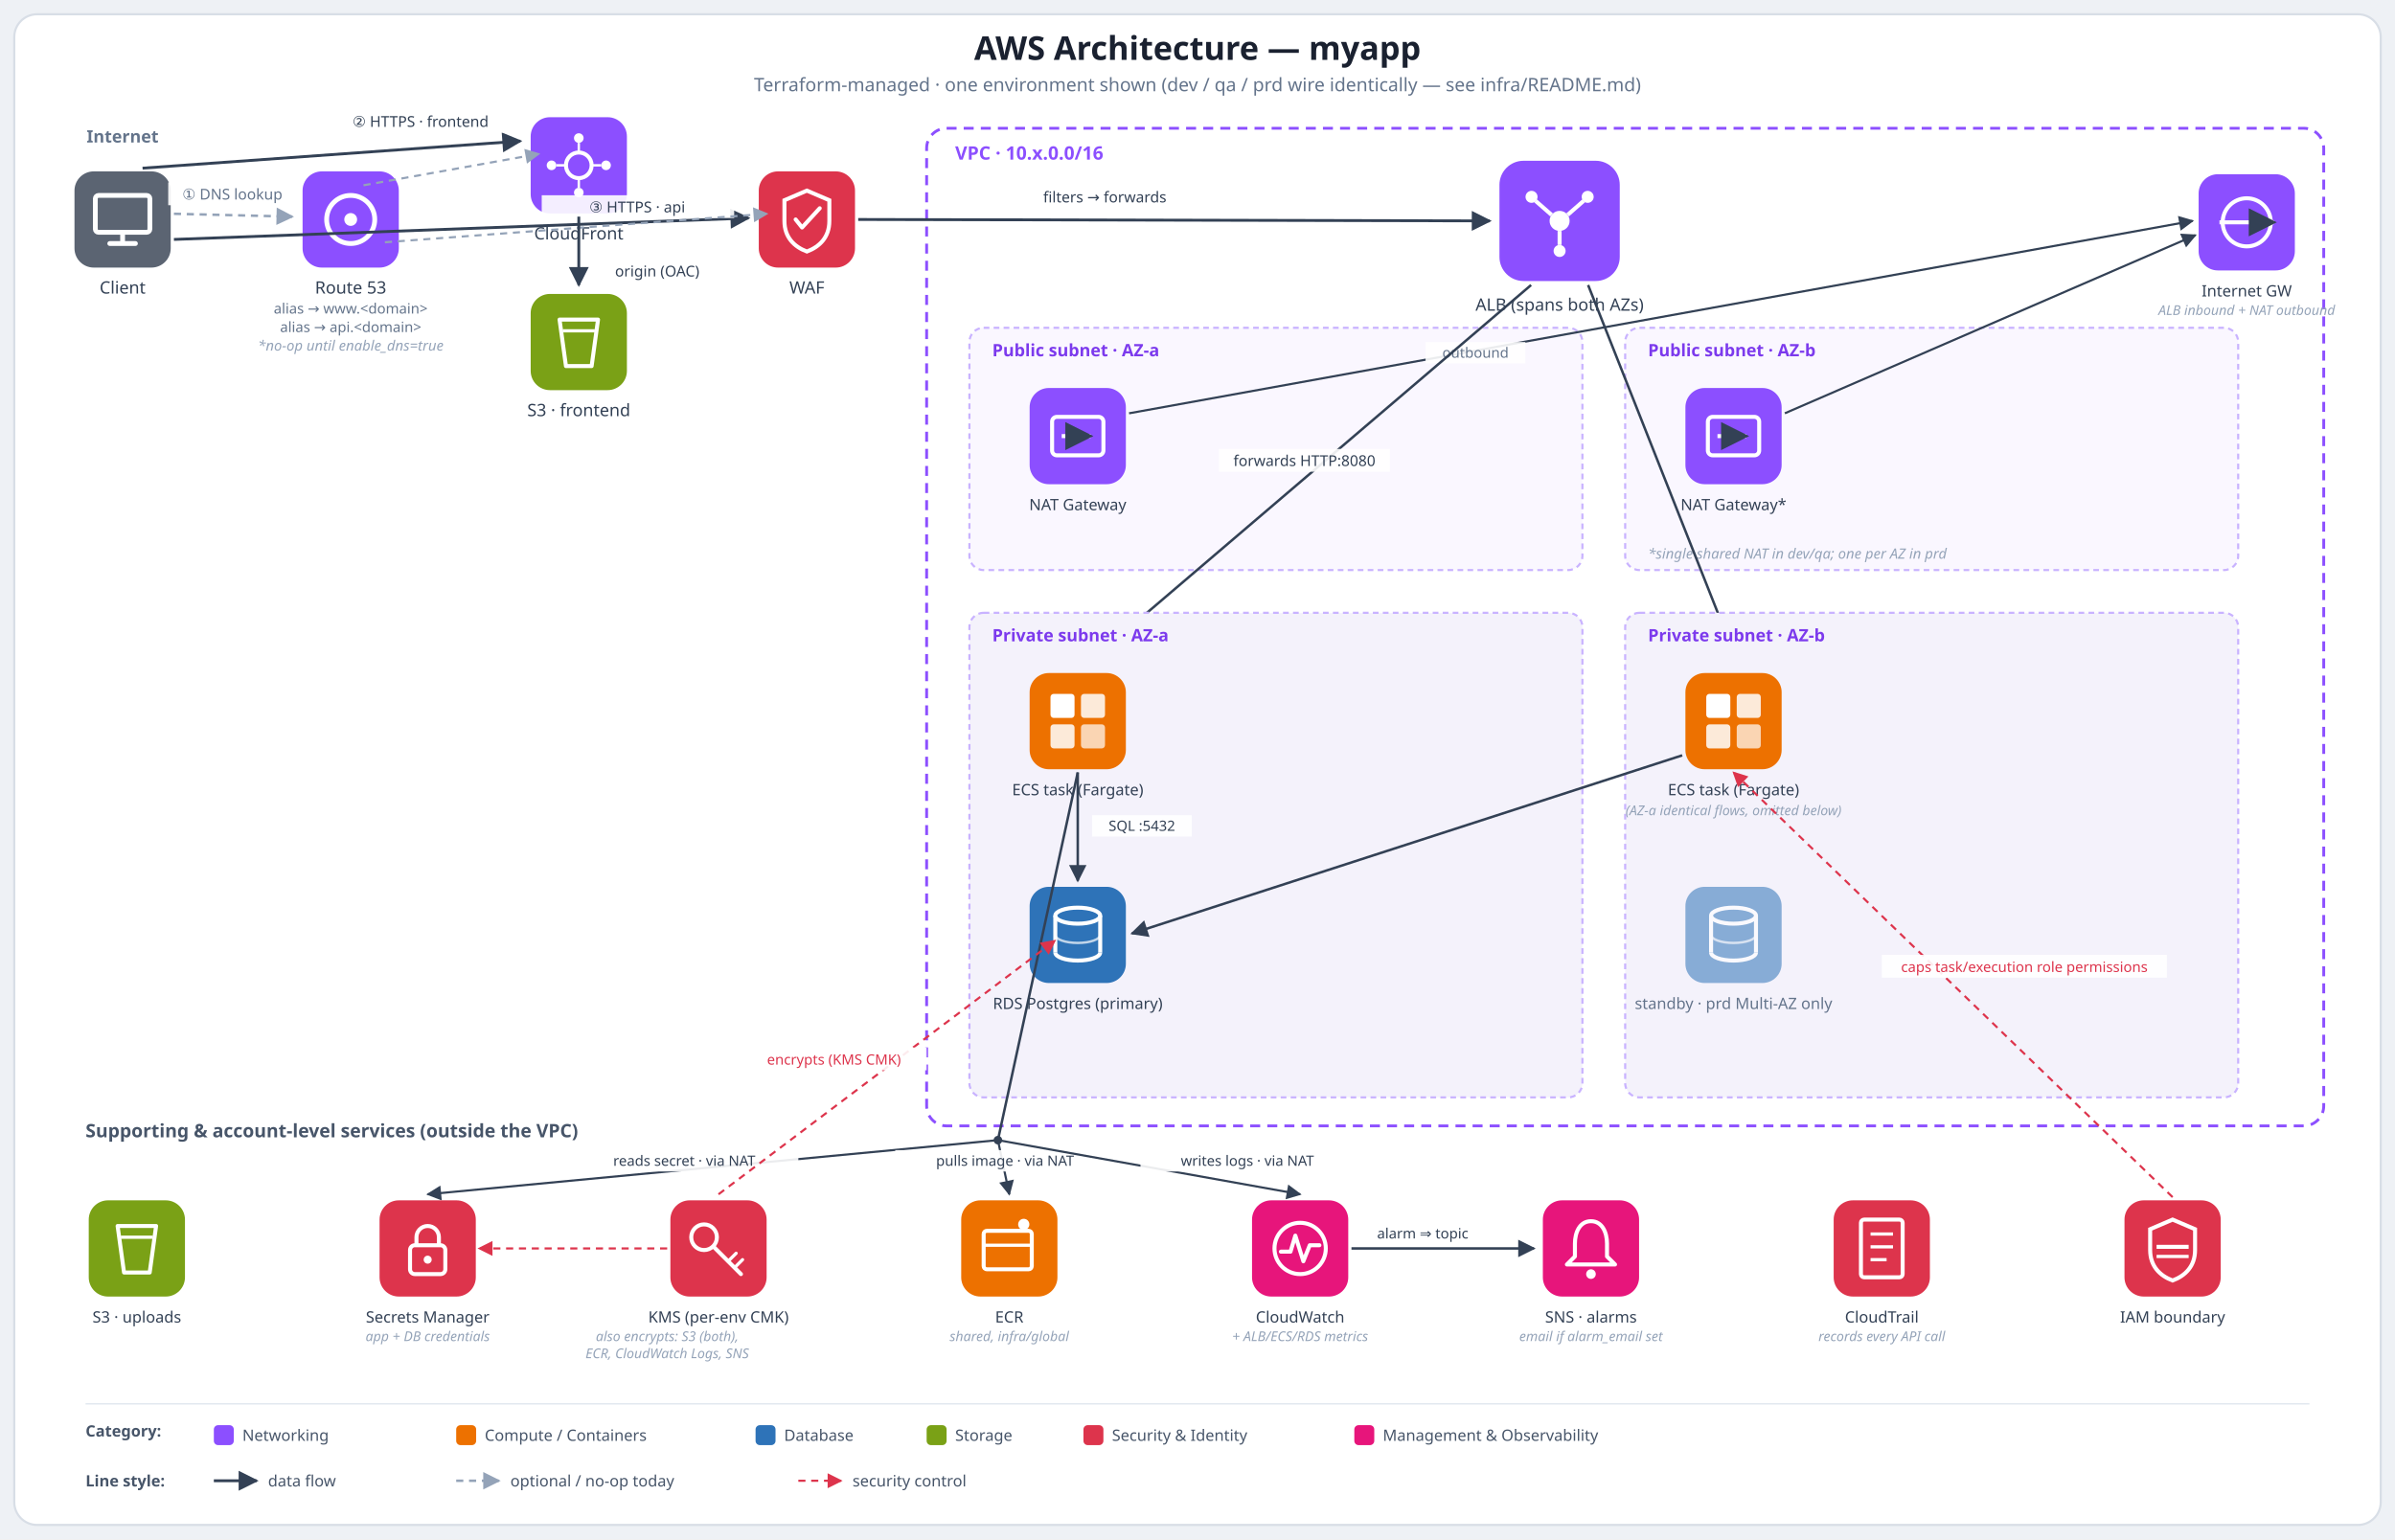
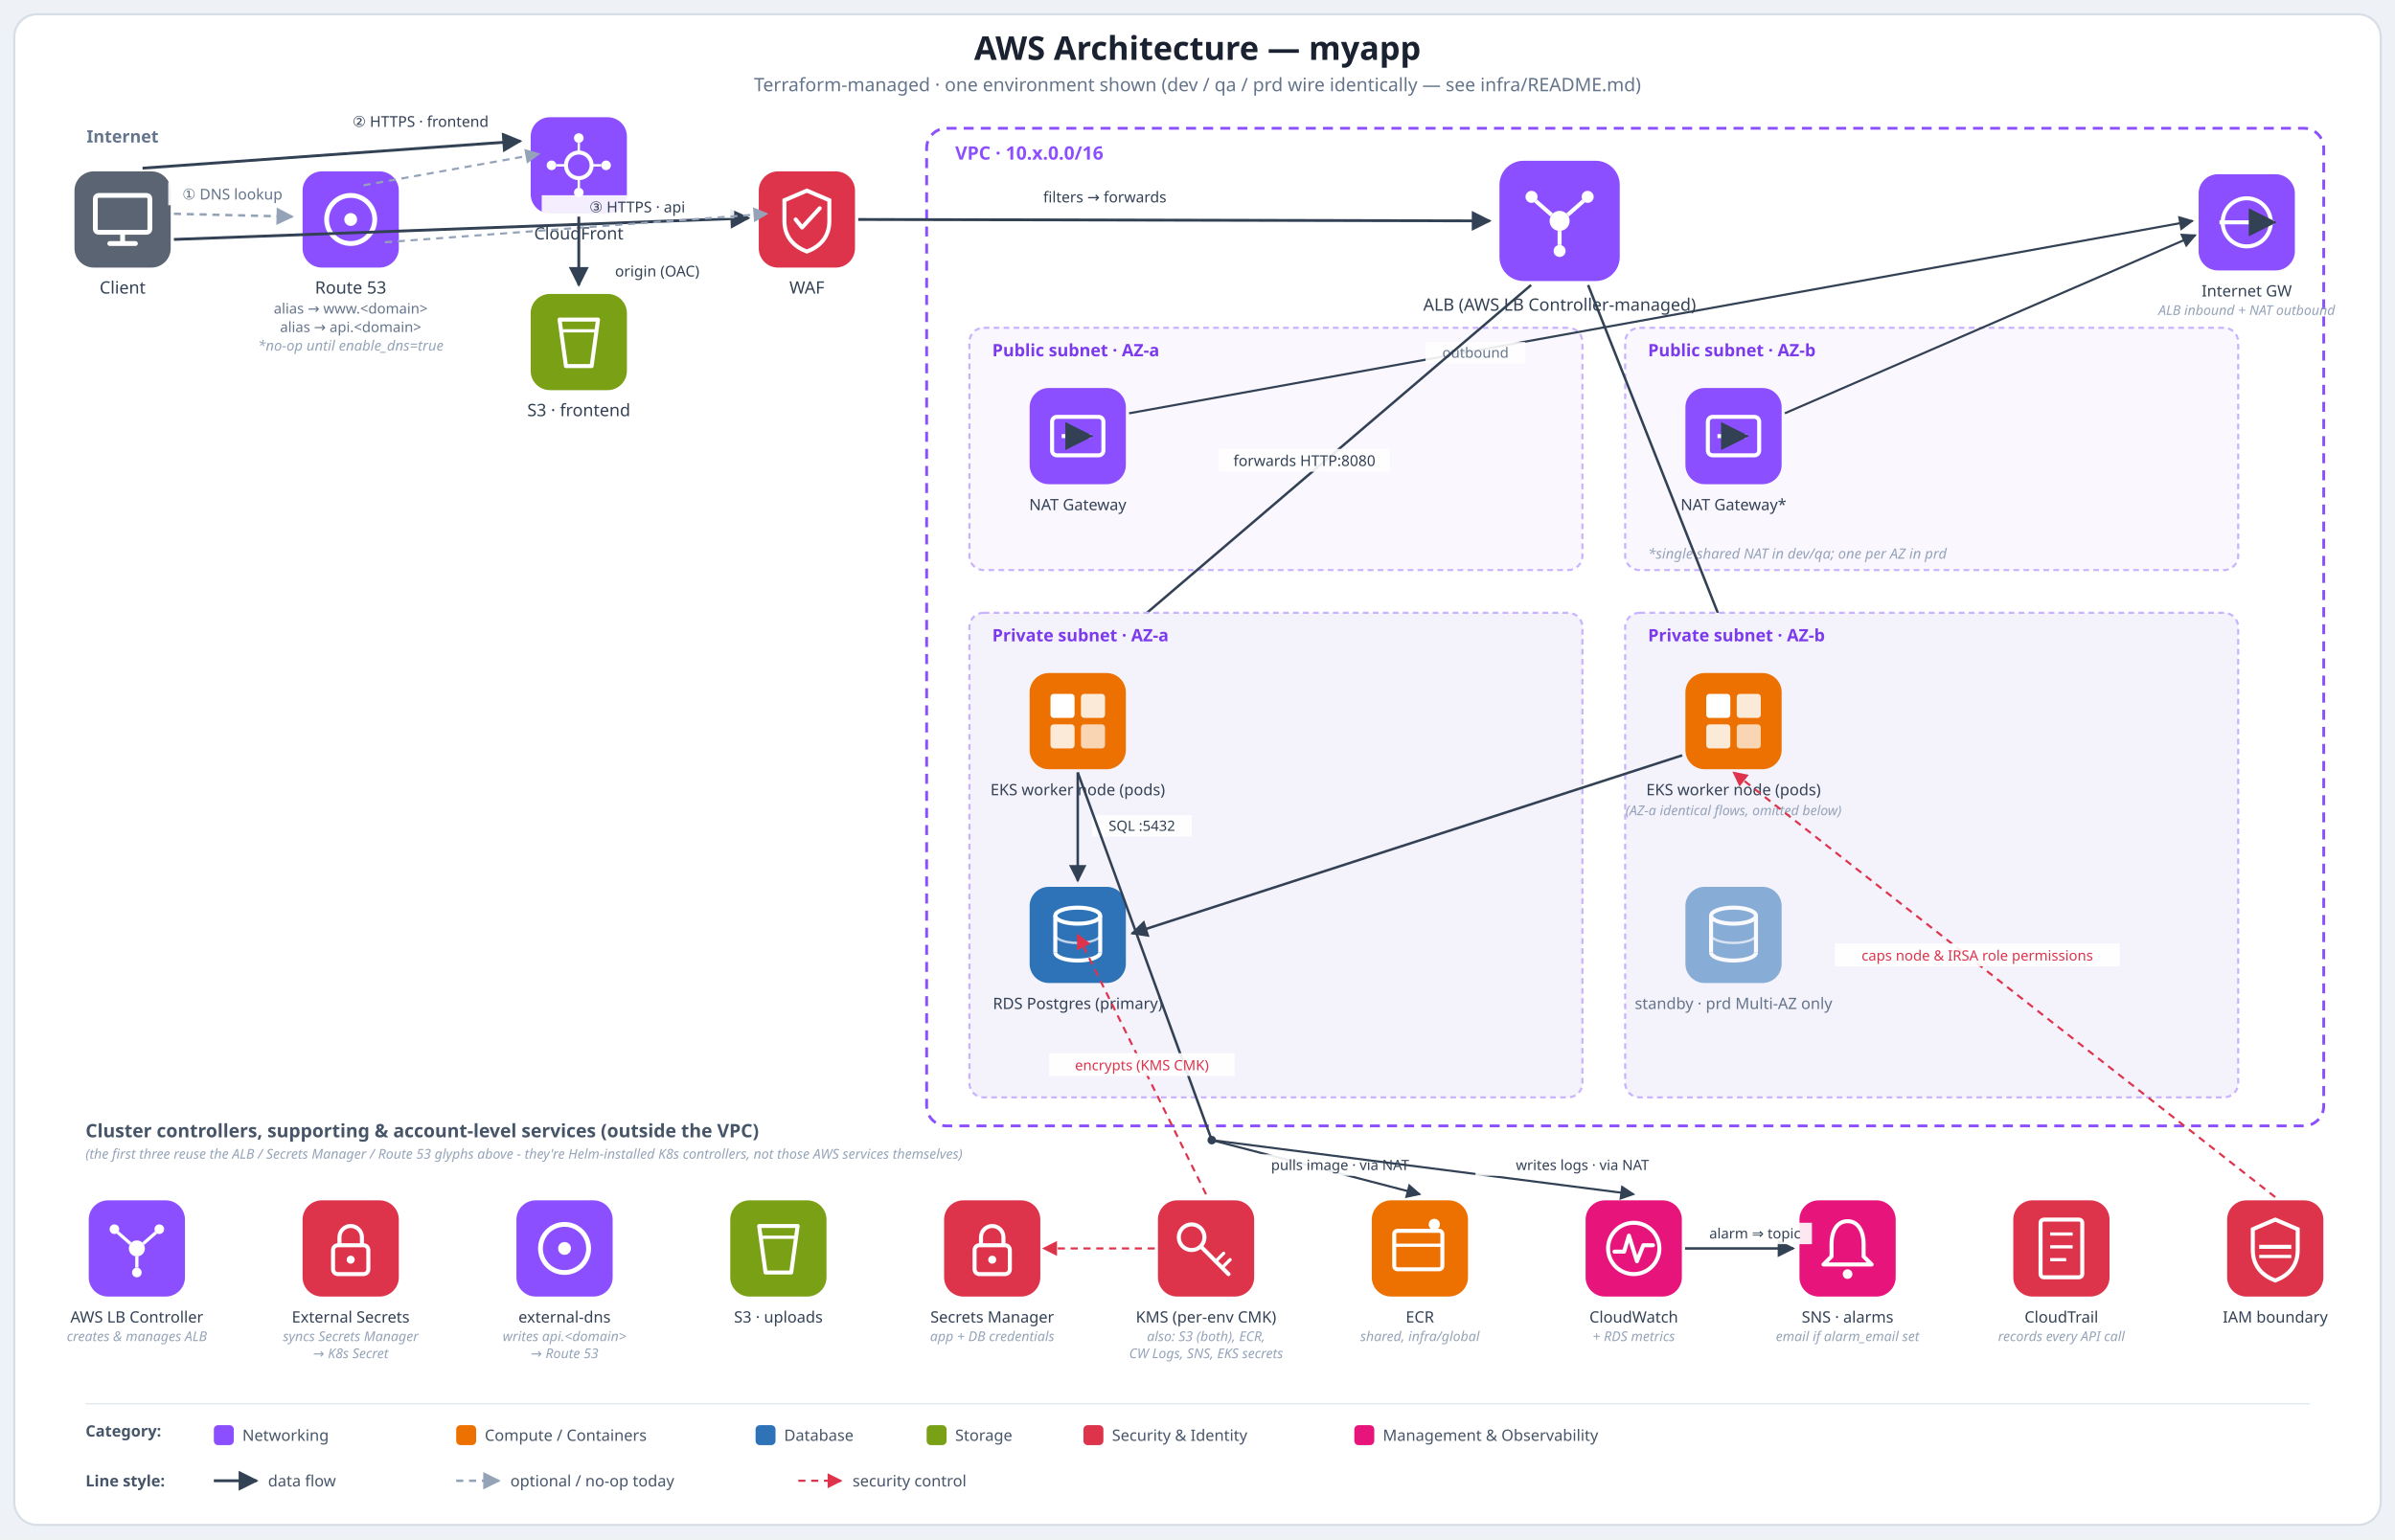
- <svg xmlns="http://www.w3.org/2000/svg" viewBox="0 0 1680 1080" role="img" aria-label="AWS architecture: a client resolves DNS via Route 53, reaches the frontend through CloudFront and S3, and the backend API through WAF and an Application Load Balancer into ECS Fargate tasks running in private subnets across two AZs, which read RDS Postgres, Secrets Manager, and ECR through a NAT Gateway, all encrypted with a per-environment KMS key and monitored via CloudWatch, SNS, CloudTrail, and an IAM permissions boundary.">
+ <svg xmlns="http://www.w3.org/2000/svg" viewBox="0 0 1680 1080" role="img" aria-label="AWS architecture: a client resolves DNS via Route 53, reaches the frontend through CloudFront and S3, and the backend API through WAF and an Application Load Balancer into EKS worker nodes running in private subnets across two AZs, which read RDS Postgres, and pull images from ECR through a NAT Gateway. In-cluster Helm-installed controllers (AWS Load Balancer Controller, External Secrets, external-dns), all IRSA-authorized, manage the ALB, sync Secrets Manager, and write DNS records respectively. Everything is encrypted with a per-environment KMS key and monitored via CloudWatch, SNS, CloudTrail, and an IAM permissions boundary.">
  <defs>
    <marker id="arrow" viewBox="0 0 10 10" refX="9" refY="5" markerWidth="7" markerHeight="7" orient="auto-start-reverse">
      <path d="M0,0 L10,5 L0,10 Z" fill="#334155" />
    </marker>
    <marker id="arrow-muted" viewBox="0 0 10 10" refX="9" refY="5" markerWidth="7" markerHeight="7" orient="auto-start-reverse">
      <path d="M0,0 L10,5 L0,10 Z" fill="#94a3b8" />
    </marker>
    <marker id="arrow-security" viewBox="0 0 10 10" refX="9" refY="5" markerWidth="7" markerHeight="7" orient="auto-start-reverse">
      <path d="M0,0 L10,5 L0,10 Z" fill="#DD344C" />
    </marker>
    <symbol id="s-client" viewBox="0 0 64 64">
      <rect x="2" y="2" width="60" height="60" rx="12" fill="#5B6472" />
      <rect x="15" y="17" width="34" height="23" rx="2" fill="none" stroke="#fff" stroke-width="3" />
      <line x1="24" y1="47" x2="40" y2="47" stroke="#fff" stroke-width="3" stroke-linecap="round" />
      <line x1="32" y1="40" x2="32" y2="47" stroke="#fff" stroke-width="3" />
    </symbol>
    <symbol id="s-route53" viewBox="0 0 64 64">
      <rect x="2" y="2" width="60" height="60" rx="12" fill="#8C4FFF" />
      <circle cx="32" cy="32" r="15" fill="none" stroke="#fff" stroke-width="3" />
      <circle cx="32" cy="32" r="4" fill="#fff" />
    </symbol>
    <symbol id="s-cloudfront" viewBox="0 0 64 64">
      <rect x="2" y="2" width="60" height="60" rx="12" fill="#8C4FFF" />
      <circle cx="32" cy="32" r="8" fill="none" stroke="#fff" stroke-width="2.5" />
      <circle cx="32" cy="15" r="3" fill="#fff" />
      <circle cx="32" cy="49" r="3" fill="#fff" />
      <circle cx="15" cy="32" r="3" fill="#fff" />
      <circle cx="49" cy="32" r="3" fill="#fff" />
      <line x1="32" y1="24" x2="32" y2="18" stroke="#fff" stroke-width="1.5" />
      <line x1="32" y1="40" x2="32" y2="46" stroke="#fff" stroke-width="1.5" />
      <line x1="24" y1="32" x2="18" y2="32" stroke="#fff" stroke-width="1.5" />
      <line x1="40" y1="32" x2="46" y2="32" stroke="#fff" stroke-width="1.5" />
    </symbol>
    <symbol id="s-waf" viewBox="0 0 64 64">
      <rect x="2" y="2" width="60" height="60" rx="12" fill="#DD344C" />
      <path d="M32,14 L46,20 L46,33 C46,43 40,49 32,52 C24,49 18,43 18,33 L18,20 Z" fill="none" stroke="#fff" stroke-width="2.5" />
      <path d="M25,32 L29,37 L40,25" fill="none" stroke="#fff" stroke-width="2.5" stroke-linecap="round" stroke-linejoin="round" />
    </symbol>
    <symbol id="s-alb" viewBox="0 0 64 64">
      <rect x="2" y="2" width="60" height="60" rx="12" fill="#8C4FFF" />
      <circle cx="32" cy="32" r="5" fill="#fff" />
      <circle cx="18" cy="20" r="3" fill="#fff" />
      <circle cx="46" cy="20" r="3" fill="#fff" />
      <circle cx="32" cy="47" r="3" fill="#fff" />
      <line x1="28" y1="29" x2="20" y2="22" stroke="#fff" stroke-width="2" />
      <line x1="36" y1="29" x2="44" y2="22" stroke="#fff" stroke-width="2" />
      <line x1="32" y1="37" x2="32" y2="44" stroke="#fff" stroke-width="2" />
    </symbol>
    <symbol id="s-igw" viewBox="0 0 64 64">
      <rect x="2" y="2" width="60" height="60" rx="12" fill="#8C4FFF" />
      <circle cx="32" cy="32" r="15" fill="none" stroke="#fff" stroke-width="2.5" />
      <line x1="15" y1="32" x2="49" y2="32" stroke="#fff" stroke-width="2.5" marker-end="url(#arrow)" />
    </symbol>
    <symbol id="s-nat" viewBox="0 0 64 64">
      <rect x="2" y="2" width="60" height="60" rx="12" fill="#8C4FFF" />
      <rect x="16" y="20" width="32" height="24" rx="3" fill="none" stroke="#fff" stroke-width="2.5" />
      <line x1="22" y1="32" x2="40" y2="32" stroke="#fff" stroke-width="2.5" marker-end="url(#arrow)" />
    </symbol>
    <symbol id="s-ecs" viewBox="0 0 64 64">
      <rect x="2" y="2" width="60" height="60" rx="12" fill="#ED7100" />
      <rect x="15" y="15" width="15" height="15" rx="2" fill="#fff" />
      <rect x="34" y="15" width="15" height="15" rx="2" fill="#fff" opacity="0.85" />
      <rect x="15" y="34" width="15" height="15" rx="2" fill="#fff" opacity="0.85" />
      <rect x="34" y="34" width="15" height="15" rx="2" fill="#fff" opacity="0.7" />
    </symbol>
    <symbol id="s-rds" viewBox="0 0 64 64">
      <rect x="2" y="2" width="60" height="60" rx="12" fill="#2E73B8" />
      <ellipse cx="32" cy="20" rx="14" ry="5" fill="none" stroke="#fff" stroke-width="2.5" />
      <line x1="18" y1="20" x2="18" y2="43" stroke="#fff" stroke-width="2.5" />
      <line x1="46" y1="20" x2="46" y2="43" stroke="#fff" stroke-width="2.5" />
      <path d="M18,43 A14,5 0 0 0 46,43" fill="none" stroke="#fff" stroke-width="2.5" />
      <path d="M18,32 A14,5 0 0 0 46,32" fill="none" stroke="#fff" stroke-width="1.5" opacity="0.7" />
    </symbol>
    <symbol id="s-s3" viewBox="0 0 64 64">
      <rect x="2" y="2" width="60" height="60" rx="12" fill="#7AA116" />
      <path d="M20,18 L44,18 L40,47 L24,47 Z" fill="none" stroke="#fff" stroke-width="2.5" stroke-linejoin="round" />
      <line x1="22" y1="25" x2="42" y2="25" stroke="#fff" stroke-width="2" />
    </symbol>
    <symbol id="s-secrets" viewBox="0 0 64 64">
      <rect x="2" y="2" width="60" height="60" rx="12" fill="#DD344C" />
      <rect x="21" y="30" width="22" height="18" rx="3" fill="none" stroke="#fff" stroke-width="2.5" />
      <path d="M25,30 V25 A7,7 0 0 1 39,25 V30" fill="none" stroke="#fff" stroke-width="2.5" />
      <circle cx="32" cy="39" r="2.5" fill="#fff" />
    </symbol>
    <symbol id="s-kms" viewBox="0 0 64 64">
      <rect x="2" y="2" width="60" height="60" rx="12" fill="#DD344C" />
      <circle cx="23" cy="25" r="8" fill="none" stroke="#fff" stroke-width="2.5" />
      <line x1="29" y1="31" x2="46" y2="48" stroke="#fff" stroke-width="2.5" stroke-linecap="round" />
      <line x1="38" y1="40" x2="43" y2="35" stroke="#fff" stroke-width="2" stroke-linecap="round" />
      <line x1="42" y1="44" x2="47" y2="39" stroke="#fff" stroke-width="2" stroke-linecap="round" />
    </symbol>
    <symbol id="s-ecr" viewBox="0 0 64 64">
      <rect x="2" y="2" width="60" height="60" rx="12" fill="#ED7100" />
      <rect x="16" y="21" width="30" height="24" rx="2" fill="none" stroke="#fff" stroke-width="2.5" />
      <line x1="16" y1="30" x2="46" y2="30" stroke="#fff" stroke-width="2" />
      <circle cx="41" cy="17" r="3.5" fill="#fff" />
    </symbol>
    <symbol id="s-cloudwatch" viewBox="0 0 64 64">
      <rect x="2" y="2" width="60" height="60" rx="12" fill="#E7157B" />
      <circle cx="32" cy="32" r="16" fill="none" stroke="#fff" stroke-width="2.5" />
      <polyline points="20,34 26,34 29,24 34,40 38,30 44,30" fill="none" stroke="#fff" stroke-width="2.5" stroke-linecap="round" stroke-linejoin="round" />
    </symbol>
    <symbol id="s-sns" viewBox="0 0 64 64">
      <rect x="2" y="2" width="60" height="60" rx="12" fill="#E7157B" />
      <path d="M32,15 C25,15 22,22 22,29 L22,37 L17,42 L47,42 L42,37 L42,29 C42,22 39,15 32,15 Z" fill="none" stroke="#fff" stroke-width="2.5" stroke-linejoin="round" />
      <circle cx="32" cy="48" r="3" fill="#fff" />
    </symbol>
    <symbol id="s-cloudtrail" viewBox="0 0 64 64">
      <rect x="2" y="2" width="60" height="60" rx="12" fill="#DD344C" />
      <rect x="19" y="14" width="26" height="36" rx="2" fill="none" stroke="#fff" stroke-width="2.5" />
      <line x1="25" y1="23" x2="39" y2="23" stroke="#fff" stroke-width="2" />
      <line x1="25" y1="31" x2="39" y2="31" stroke="#fff" stroke-width="2" />
      <line x1="25" y1="39" x2="35" y2="39" stroke="#fff" stroke-width="2" />
    </symbol>
    <symbol id="s-iam" viewBox="0 0 64 64">
      <rect x="2" y="2" width="60" height="60" rx="12" fill="#DD344C" />
      <path d="M32,14 L46,20 L46,33 C46,43 40,49 32,52 C24,49 18,43 18,33 L18,20 Z" fill="none" stroke="#fff" stroke-width="2.5" />
      <line x1="22" y1="31" x2="42" y2="31" stroke="#fff" stroke-width="2.5" />
      <line x1="22" y1="37" x2="42" y2="37" stroke="#fff" stroke-width="2" />
    </symbol>
  </defs>
  <rect x="0" y="0" width="1680" height="1080" fill="#eef1f5" />
  <rect x="10" y="10" width="1660" height="1060" rx="16" fill="#ffffff" stroke="#d8dee6" stroke-width="1.5" />
  <text x="840" y="42" text-anchor="middle" font-family="sans-serif" font-size="23" font-weight="700" fill="#1a2130">AWS Architecture — myapp</text>
  <text x="840" y="64" text-anchor="middle" font-family="sans-serif" font-size="13" fill="#64748b">Terraform-managed · one environment shown (dev / qa / prd wire identically — see infra/README.md)</text>
  <text x="86" y="100" text-anchor="middle" font-family="sans-serif" font-size="12" font-weight="600" fill="#64748b">Internet</text>
  <use href="#s-client" x="50" y="118" width="72" height="72" />
  <text x="86" y="206" text-anchor="middle" font-family="sans-serif" font-size="12" fill="#334155">Client</text>
  <use href="#s-route53" x="210" y="118" width="72" height="72" />
  <text x="246" y="206" text-anchor="middle" font-family="sans-serif" font-size="12" fill="#334155">Route 53</text>
  <text x="246" y="220" text-anchor="middle" font-family="sans-serif" font-size="10" fill="#64748b">alias → www.&lt;domain&gt;</text>
  <text x="246" y="233" text-anchor="middle" font-family="sans-serif" font-size="10" fill="#64748b">alias → api.&lt;domain&gt;</text>
  <text x="246" y="246" text-anchor="middle" font-family="sans-serif" font-size="10" font-style="italic" fill="#94a3b8">*no-op until enable_dns=true</text>
  <use href="#s-cloudfront" x="370" y="80" width="72" height="72" />
  <text x="406" y="168" text-anchor="middle" font-family="sans-serif" font-size="12" fill="#334155">CloudFront</text>
  <use href="#s-s3" x="370" y="204" width="72" height="72" />
  <text x="406" y="292" text-anchor="middle" font-family="sans-serif" font-size="12" fill="#334155">S3 · frontend</text>
  <use href="#s-waf" x="530" y="118" width="72" height="72" />
  <text x="566" y="206" text-anchor="middle" font-family="sans-serif" font-size="12" fill="#334155">WAF</text>
  <line x1="122" y1="150" x2="205" y2="152" stroke="#94a3b8" stroke-width="1.75" stroke-dasharray="5,4" marker-end="url(#arrow-muted)" />
  <rect x="118" y="128" width="90" height="16" fill="#ffffff" opacity="0.9" />
  <text x="163" y="140" text-anchor="middle" font-family="sans-serif" font-size="10.5" fill="#64748b">① DNS lookup</text>
  <line x1="100" y1="118" x2="365" y2="99" stroke="#334155" stroke-width="2" marker-end="url(#arrow)" />
  <rect x="220" y="77" width="150" height="16" fill="#ffffff" opacity="0.9" />
  <text x="295" y="89" text-anchor="middle" font-family="sans-serif" font-size="10.5" fill="#334155">② HTTPS · frontend</text>
  <line x1="122" y1="168" x2="525" y2="153" stroke="#334155" stroke-width="2" marker-end="url(#arrow)" />
  <rect x="380" y="137" width="135" height="16" fill="#ffffff" opacity="0.9" />
  <text x="447" y="149" text-anchor="middle" font-family="sans-serif" font-size="10.5" fill="#334155">③ HTTPS · api</text>
  <line x1="255" y1="130" x2="378" y2="108" stroke="#94a3b8" stroke-width="1.5" stroke-dasharray="5,4" marker-end="url(#arrow-muted)" />
  <line x1="270" y1="170" x2="538" y2="150" stroke="#94a3b8" stroke-width="1.5" stroke-dasharray="5,4" marker-end="url(#arrow-muted)" />
  <line x1="406" y1="152" x2="406" y2="200" stroke="#334155" stroke-width="2" marker-end="url(#arrow)" />
  <rect x="416" y="182" width="90" height="16" fill="#ffffff" opacity="0.9" />
  <text x="461" y="194" text-anchor="middle" font-family="sans-serif" font-size="10.5" fill="#334155">origin (OAC)</text>
  <rect x="650" y="90" width="980" height="700" rx="14" fill="none" stroke="#8C4FFF" stroke-width="2" stroke-dasharray="7,5" />
  <text x="670" y="112" font-family="sans-serif" font-size="13" font-weight="700" fill="#8C4FFF">VPC · 10.x.0.0/16</text>
  <use href="#s-alb" x="1049" y="110" width="90" height="90" />
-   <text x="1094" y="218" text-anchor="middle" font-family="sans-serif" font-size="12" fill="#334155">ALB (spans both AZs)</text>
+   <text x="1094" y="218" text-anchor="middle" font-family="sans-serif" font-size="12" fill="#334155">ALB (AWS LB Controller-managed)</text>
  <line x1="602" y1="154" x2="1045" y2="155" stroke="#334155" stroke-width="2" marker-end="url(#arrow)" />
  <rect x="700" y="130" width="150" height="16" fill="#ffffff" opacity="0.9" />
  <text x="775" y="142" text-anchor="middle" font-family="sans-serif" font-size="10.5" fill="#334155">filters → forwards</text>
  <rect x="680" y="230" width="430" height="170" rx="10" fill="#faf7ff" stroke="#c9b3ff" stroke-width="1.5" stroke-dasharray="4,3" />
  <text x="696" y="250" font-family="sans-serif" font-size="12" font-weight="600" fill="#7c3aed">Public subnet · AZ-a</text>
  <use href="#s-nat" x="720" y="270" width="72" height="72" />
  <text x="756" y="358" text-anchor="middle" font-family="sans-serif" font-size="11" fill="#334155">NAT Gateway</text>
  <rect x="1140" y="230" width="430" height="170" rx="10" fill="#faf7ff" stroke="#c9b3ff" stroke-width="1.5" stroke-dasharray="4,3" />
  <text x="1156" y="250" font-family="sans-serif" font-size="12" font-weight="600" fill="#7c3aed">Public subnet · AZ-b</text>
  <use href="#s-nat" x="1180" y="270" width="72" height="72" />
  <text x="1216" y="358" text-anchor="middle" font-family="sans-serif" font-size="11" fill="#334155">NAT Gateway*</text>
  <text x="1156" y="392" font-family="sans-serif" font-size="10" font-style="italic" fill="#94a3b8">*single shared NAT in dev/qa; one per AZ in prd</text>
  <use href="#s-igw" x="1540" y="120" width="72" height="72" />
  <text x="1576" y="208" text-anchor="middle" font-family="sans-serif" font-size="11" fill="#334155">Internet GW</text>
  <text x="1576" y="221" text-anchor="middle" font-family="sans-serif" font-size="9.5" font-style="italic" fill="#94a3b8">ALB inbound + NAT outbound</text>
  <line x1="792" y1="290" x2="1538" y2="155" stroke="#334155" stroke-width="1.5" marker-end="url(#arrow)" />
  <rect x="1000" y="240" width="70" height="15" fill="#ffffff" opacity="0.9" />
  <text x="1035" y="251" text-anchor="middle" font-family="sans-serif" font-size="10" fill="#64748b">outbound</text>
  <line x1="1252" y1="290" x2="1540" y2="165" stroke="#334155" stroke-width="1.5" marker-end="url(#arrow)" />
  <line x1="1074" y1="200" x2="760" y2="468" stroke="#334155" stroke-width="1.75" marker-end="url(#arrow)" />
  <rect x="855" y="315" width="120" height="16" fill="#ffffff" opacity="0.9" />
  <text x="915" y="327" text-anchor="middle" font-family="sans-serif" font-size="10.5" fill="#334155">forwards HTTP:8080</text>
  <line x1="1114" y1="200" x2="1220" y2="468" stroke="#334155" stroke-width="1.75" marker-end="url(#arrow)" />
  <rect x="680" y="430" width="430" height="340" rx="10" fill="#f4f2fb" stroke="#c9b3ff" stroke-width="1.5" stroke-dasharray="4,3" />
  <text x="696" y="450" font-family="sans-serif" font-size="12" font-weight="600" fill="#7c3aed">Private subnet · AZ-a</text>
  <use href="#s-ecs" x="720" y="470" width="72" height="72" />
-   <text x="756" y="558" text-anchor="middle" font-family="sans-serif" font-size="11" fill="#334155">ECS task (Fargate)</text>
+   <text x="756" y="558" text-anchor="middle" font-family="sans-serif" font-size="11" fill="#334155">EKS worker node (pods)</text>
  <use href="#s-rds" x="720" y="620" width="72" height="72" />
  <text x="756" y="708" text-anchor="middle" font-family="sans-serif" font-size="11" fill="#334155">RDS Postgres (primary)</text>
  <rect x="1140" y="430" width="430" height="340" rx="10" fill="#f4f2fb" stroke="#c9b3ff" stroke-width="1.5" stroke-dasharray="4,3" />
  <text x="1156" y="450" font-family="sans-serif" font-size="12" font-weight="600" fill="#7c3aed">Private subnet · AZ-b</text>
  <use href="#s-ecs" x="1180" y="470" width="72" height="72" />
-   <text x="1216" y="558" text-anchor="middle" font-family="sans-serif" font-size="11" fill="#334155">ECS task (Fargate)</text>
+   <text x="1216" y="558" text-anchor="middle" font-family="sans-serif" font-size="11" fill="#334155">EKS worker node (pods)</text>
  <text x="1216" y="572" text-anchor="middle" font-family="sans-serif" font-size="9.5" font-style="italic" fill="#94a3b8">(AZ-a identical flows, omitted below)</text>
  <use href="#s-rds" x="1180" y="620" width="72" height="72" opacity="0.55" />
  <text x="1216" y="708" text-anchor="middle" font-family="sans-serif" font-size="11" fill="#64748b">standby · prd Multi-AZ only</text>
  <line x1="756" y1="542" x2="756" y2="618" stroke="#334155" stroke-width="1.75" marker-end="url(#arrow)" />
  <rect x="766" y="572" width="70" height="15" fill="#ffffff" opacity="0.9" />
  <text x="801" y="583" text-anchor="middle" font-family="sans-serif" font-size="10" fill="#334155">SQL :5432</text>
  <line x1="1180" y1="530" x2="794" y2="655" stroke="#334155" stroke-width="1.75" marker-end="url(#arrow)" />
-   <line x1="756" y1="542" x2="700" y2="800" stroke="#334155" stroke-width="1.75" />
-   <circle cx="700" cy="800" r="3" fill="#334155" />
-   <line x1="700" y1="800" x2="300" y2="838" stroke="#334155" stroke-width="1.5" marker-end="url(#arrow)" />
-   <rect x="400" y="807" width="160" height="15" fill="#ffffff" opacity="0.9" />
-   <text x="480" y="818" text-anchor="middle" font-family="sans-serif" font-size="10" fill="#334155">reads secret · via NAT</text>
-   <line x1="700" y1="800" x2="708" y2="838" stroke="#334155" stroke-width="1.5" marker-end="url(#arrow)" />
-   <rect x="628" y="807" width="155" height="15" fill="#ffffff" opacity="0.9" />
-   <text x="705" y="818" text-anchor="middle" font-family="sans-serif" font-size="10" fill="#334155">pulls image · via NAT</text>
-   <line x1="700" y1="800" x2="912" y2="838" stroke="#334155" stroke-width="1.5" marker-end="url(#arrow)" />
-   <rect x="800" y="807" width="150" height="15" fill="#ffffff" opacity="0.9" />
-   <text x="875" y="818" text-anchor="middle" font-family="sans-serif" font-size="10" fill="#334155">writes logs · via NAT</text>
-   <text x="60" y="798" font-family="sans-serif" font-size="13" font-weight="700" fill="#475569">Supporting &amp; account-level services (outside the VPC)</text>
-   <use href="#s-s3" x="60" y="840" width="72" height="72" />
-   <text x="96" y="928" text-anchor="middle" font-family="sans-serif" font-size="11" fill="#334155">S3 · uploads</text>
-   <use href="#s-secrets" x="264" y="840" width="72" height="72" />
-   <text x="300" y="928" text-anchor="middle" font-family="sans-serif" font-size="11" fill="#334155">Secrets Manager</text>
-   <text x="300" y="941" text-anchor="middle" font-family="sans-serif" font-size="9.5" font-style="italic" fill="#94a3b8">app + DB credentials</text>
-   <use href="#s-kms" x="468" y="840" width="72" height="72" />
-   <text x="504" y="928" text-anchor="middle" font-family="sans-serif" font-size="11" fill="#334155">KMS (per-env CMK)</text>
-   <use href="#s-ecr" x="672" y="840" width="72" height="72" />
-   <text x="708" y="928" text-anchor="middle" font-family="sans-serif" font-size="11" fill="#334155">ECR</text>
-   <text x="708" y="941" text-anchor="middle" font-family="sans-serif" font-size="9.5" font-style="italic" fill="#94a3b8">shared, infra/global</text>
-   <use href="#s-cloudwatch" x="876" y="840" width="72" height="72" />
-   <text x="912" y="928" text-anchor="middle" font-family="sans-serif" font-size="11" fill="#334155">CloudWatch</text>
-   <text x="912" y="941" text-anchor="middle" font-family="sans-serif" font-size="9.5" font-style="italic" fill="#94a3b8">+ ALB/ECS/RDS metrics</text>
-   <use href="#s-sns" x="1080" y="840" width="72" height="72" />
-   <text x="1116" y="928" text-anchor="middle" font-family="sans-serif" font-size="11" fill="#334155">SNS · alarms</text>
-   <text x="1116" y="941" text-anchor="middle" font-family="sans-serif" font-size="9.5" font-style="italic" fill="#94a3b8">email if alarm_email set</text>
-   <use href="#s-cloudtrail" x="1284" y="840" width="72" height="72" />
-   <text x="1320" y="928" text-anchor="middle" font-family="sans-serif" font-size="11" fill="#334155">CloudTrail</text>
-   <text x="1320" y="941" text-anchor="middle" font-family="sans-serif" font-size="9.5" font-style="italic" fill="#94a3b8">records every API call</text>
-   <use href="#s-iam" x="1488" y="840" width="72" height="72" />
-   <text x="1524" y="928" text-anchor="middle" font-family="sans-serif" font-size="11" fill="#334155">IAM boundary</text>
-   <line x1="504" y1="838" x2="740" y2="660" stroke="#DD344C" stroke-width="1.5" stroke-dasharray="5,4" marker-end="url(#arrow-security)" />
-   <rect x="520" y="735" width="130" height="16" fill="#ffffff" opacity="0.9" />
-   <text x="585" y="747" text-anchor="middle" font-family="sans-serif" font-size="10" fill="#DD344C">encrypts (KMS CMK)</text>
-   <line x1="468" y1="876" x2="336" y2="876" stroke="#DD344C" stroke-width="1.5" stroke-dasharray="5,4" marker-end="url(#arrow-security)" />
-   <text x="468" y="941" text-anchor="middle" font-family="sans-serif" font-size="9.5" font-style="italic" fill="#94a3b8">also encrypts: S3 (both),</text>
-   <text x="468" y="953" text-anchor="middle" font-family="sans-serif" font-size="9.5" font-style="italic" fill="#94a3b8">ECR, CloudWatch Logs, SNS</text>
-   <line x1="948" y1="876" x2="1076" y2="876" stroke="#334155" stroke-width="1.75" marker-end="url(#arrow)" />
-   <rect x="958" y="858" width="80" height="15" fill="#ffffff" opacity="0.9" />
-   <text x="998" y="869" text-anchor="middle" font-family="sans-serif" font-size="10" fill="#334155">alarm ⇒ topic</text>
-   <line x1="1524" y1="840" x2="1216" y2="542" stroke="#DD344C" stroke-width="1.5" stroke-dasharray="5,4" marker-end="url(#arrow-security)" />
-   <rect x="1320" y="670" width="200" height="16" fill="#ffffff" opacity="0.9" />
-   <text x="1420" y="682" text-anchor="middle" font-family="sans-serif" font-size="10" fill="#DD344C">caps task/execution role permissions</text>
+   <line x1="756" y1="542" x2="850" y2="800" stroke="#334155" stroke-width="1.75" />
+   <circle cx="850" cy="800" r="3" fill="#334155" />
+   <line x1="850" y1="800" x2="996" y2="838" stroke="#334155" stroke-width="1.5" marker-end="url(#arrow)" />
+   <rect x="865" y="810" width="150" height="15" fill="#ffffff" opacity="0.9" />
+   <text x="940" y="821" text-anchor="middle" font-family="sans-serif" font-size="10" fill="#334155">pulls image · via NAT</text>
+   <line x1="850" y1="800" x2="1146" y2="838" stroke="#334155" stroke-width="1.5" marker-end="url(#arrow)" />
+   <rect x="1035" y="810" width="150" height="15" fill="#ffffff" opacity="0.9" />
+   <text x="1110" y="821" text-anchor="middle" font-family="sans-serif" font-size="10" fill="#334155">writes logs · via NAT</text>
+   <text x="60" y="798" font-family="sans-serif" font-size="13" font-weight="700" fill="#475569">Cluster controllers, supporting &amp; account-level services (outside the VPC)</text>
+   <text x="60" y="813" font-family="sans-serif" font-size="9.5" font-style="italic" fill="#94a3b8">(the first three reuse the ALB / Secrets Manager / Route 53 glyphs above - they're Helm-installed K8s controllers, not those AWS services themselves)</text>
+   <use href="#s-alb" x="60" y="840" width="72" height="72" />
+   <text x="96" y="928" text-anchor="middle" font-family="sans-serif" font-size="11" fill="#334155">AWS LB Controller</text>
+   <text x="96" y="941" text-anchor="middle" font-family="sans-serif" font-size="9.5" font-style="italic" fill="#94a3b8">creates &amp; manages ALB</text>
+   <use href="#s-secrets" x="210" y="840" width="72" height="72" />
+   <text x="246" y="928" text-anchor="middle" font-family="sans-serif" font-size="11" fill="#334155">External Secrets</text>
+   <text x="246" y="941" text-anchor="middle" font-family="sans-serif" font-size="9.5" font-style="italic" fill="#94a3b8">syncs Secrets Manager</text>
+   <text x="246" y="953" text-anchor="middle" font-family="sans-serif" font-size="9.5" font-style="italic" fill="#94a3b8">→ K8s Secret</text>
+   <use href="#s-route53" x="360" y="840" width="72" height="72" />
+   <text x="396" y="928" text-anchor="middle" font-family="sans-serif" font-size="11" fill="#334155">external-dns</text>
+   <text x="396" y="941" text-anchor="middle" font-family="sans-serif" font-size="9.5" font-style="italic" fill="#94a3b8">writes api.&lt;domain&gt;</text>
+   <text x="396" y="953" text-anchor="middle" font-family="sans-serif" font-size="9.5" font-style="italic" fill="#94a3b8">→ Route 53</text>
+   <use href="#s-s3" x="510" y="840" width="72" height="72" />
+   <text x="546" y="928" text-anchor="middle" font-family="sans-serif" font-size="11" fill="#334155">S3 · uploads</text>
+   <use href="#s-secrets" x="660" y="840" width="72" height="72" />
+   <text x="696" y="928" text-anchor="middle" font-family="sans-serif" font-size="11" fill="#334155">Secrets Manager</text>
+   <text x="696" y="941" text-anchor="middle" font-family="sans-serif" font-size="9.5" font-style="italic" fill="#94a3b8">app + DB credentials</text>
+   <use href="#s-kms" x="810" y="840" width="72" height="72" />
+   <text x="846" y="928" text-anchor="middle" font-family="sans-serif" font-size="11" fill="#334155">KMS (per-env CMK)</text>
+   <text x="846" y="941" text-anchor="middle" font-family="sans-serif" font-size="9.5" font-style="italic" fill="#94a3b8">also: S3 (both), ECR,</text>
+   <text x="846" y="953" text-anchor="middle" font-family="sans-serif" font-size="9.5" font-style="italic" fill="#94a3b8">CW Logs, SNS, EKS secrets</text>
+   <use href="#s-ecr" x="960" y="840" width="72" height="72" />
+   <text x="996" y="928" text-anchor="middle" font-family="sans-serif" font-size="11" fill="#334155">ECR</text>
+   <text x="996" y="941" text-anchor="middle" font-family="sans-serif" font-size="9.5" font-style="italic" fill="#94a3b8">shared, infra/global</text>
+   <use href="#s-cloudwatch" x="1110" y="840" width="72" height="72" />
+   <text x="1146" y="928" text-anchor="middle" font-family="sans-serif" font-size="11" fill="#334155">CloudWatch</text>
+   <text x="1146" y="941" text-anchor="middle" font-family="sans-serif" font-size="9.5" font-style="italic" fill="#94a3b8">+ RDS metrics</text>
+   <use href="#s-sns" x="1260" y="840" width="72" height="72" />
+   <text x="1296" y="928" text-anchor="middle" font-family="sans-serif" font-size="11" fill="#334155">SNS · alarms</text>
+   <text x="1296" y="941" text-anchor="middle" font-family="sans-serif" font-size="9.5" font-style="italic" fill="#94a3b8">email if alarm_email set</text>
+   <use href="#s-cloudtrail" x="1410" y="840" width="72" height="72" />
+   <text x="1446" y="928" text-anchor="middle" font-family="sans-serif" font-size="11" fill="#334155">CloudTrail</text>
+   <text x="1446" y="941" text-anchor="middle" font-family="sans-serif" font-size="9.5" font-style="italic" fill="#94a3b8">records every API call</text>
+   <use href="#s-iam" x="1560" y="840" width="72" height="72" />
+   <text x="1596" y="928" text-anchor="middle" font-family="sans-serif" font-size="11" fill="#334155">IAM boundary</text>
+   <line x1="846" y1="838" x2="756" y2="656" stroke="#DD344C" stroke-width="1.5" stroke-dasharray="5,4" marker-end="url(#arrow-security)" />
+   <rect x="736" y="739" width="130" height="16" fill="#ffffff" opacity="0.9" />
+   <text x="801" y="751" text-anchor="middle" font-family="sans-serif" font-size="10" fill="#DD344C">encrypts (KMS CMK)</text>
+   <line x1="810" y1="876" x2="732" y2="876" stroke="#DD344C" stroke-width="1.5" stroke-dasharray="5,4" marker-end="url(#arrow-security)" />
+   <line x1="1182" y1="876" x2="1258" y2="876" stroke="#334155" stroke-width="1.75" marker-end="url(#arrow)" />
+   <rect x="1191" y="858" width="80" height="15" fill="#ffffff" opacity="0.9" />
+   <text x="1231" y="869" text-anchor="middle" font-family="sans-serif" font-size="10" fill="#334155">alarm ⇒ topic</text>
+   <line x1="1596" y1="840" x2="1216" y2="542" stroke="#DD344C" stroke-width="1.5" stroke-dasharray="5,4" marker-end="url(#arrow-security)" />
+   <rect x="1287" y="662" width="200" height="16" fill="#ffffff" opacity="0.9" />
+   <text x="1387" y="674" text-anchor="middle" font-family="sans-serif" font-size="10" fill="#DD344C">caps node &amp; IRSA role permissions</text>
  <line x1="60" y1="985" x2="1620" y2="985" stroke="#e2e8f0" stroke-width="1" />
  <text x="60" y="1008" font-family="sans-serif" font-size="11" font-weight="700" fill="#475569">Category:</text>
  <rect x="150" y="1000" width="14" height="14" rx="3" fill="#8C4FFF" />
  <text x="170" y="1011" font-family="sans-serif" font-size="11" fill="#475569">Networking</text>
  <rect x="320" y="1000" width="14" height="14" rx="3" fill="#ED7100" />
  <text x="340" y="1011" font-family="sans-serif" font-size="11" fill="#475569">Compute / Containers</text>
  <rect x="530" y="1000" width="14" height="14" rx="3" fill="#2E73B8" />
  <text x="550" y="1011" font-family="sans-serif" font-size="11" fill="#475569">Database</text>
  <rect x="650" y="1000" width="14" height="14" rx="3" fill="#7AA116" />
  <text x="670" y="1011" font-family="sans-serif" font-size="11" fill="#475569">Storage</text>
  <rect x="760" y="1000" width="14" height="14" rx="3" fill="#DD344C" />
  <text x="780" y="1011" font-family="sans-serif" font-size="11" fill="#475569">Security &amp; Identity</text>
  <rect x="950" y="1000" width="14" height="14" rx="3" fill="#E7157B" />
  <text x="970" y="1011" font-family="sans-serif" font-size="11" fill="#475569">Management &amp; Observability</text>
  <text x="60" y="1043" font-family="sans-serif" font-size="11" font-weight="700" fill="#475569">Line style:</text>
  <line x1="150" y1="1039" x2="180" y2="1039" stroke="#334155" stroke-width="2" marker-end="url(#arrow)" />
  <text x="188" y="1043" font-family="sans-serif" font-size="11" fill="#475569">data flow</text>
  <line x1="320" y1="1039" x2="350" y2="1039" stroke="#94a3b8" stroke-width="1.75" stroke-dasharray="5,4" marker-end="url(#arrow-muted)" />
  <text x="358" y="1043" font-family="sans-serif" font-size="11" fill="#475569">optional / no-op today</text>
  <line x1="560" y1="1039" x2="590" y2="1039" stroke="#DD344C" stroke-width="1.5" stroke-dasharray="5,4" marker-end="url(#arrow-security)" />
  <text x="598" y="1043" font-family="sans-serif" font-size="11" fill="#475569">security control</text>
</svg>
